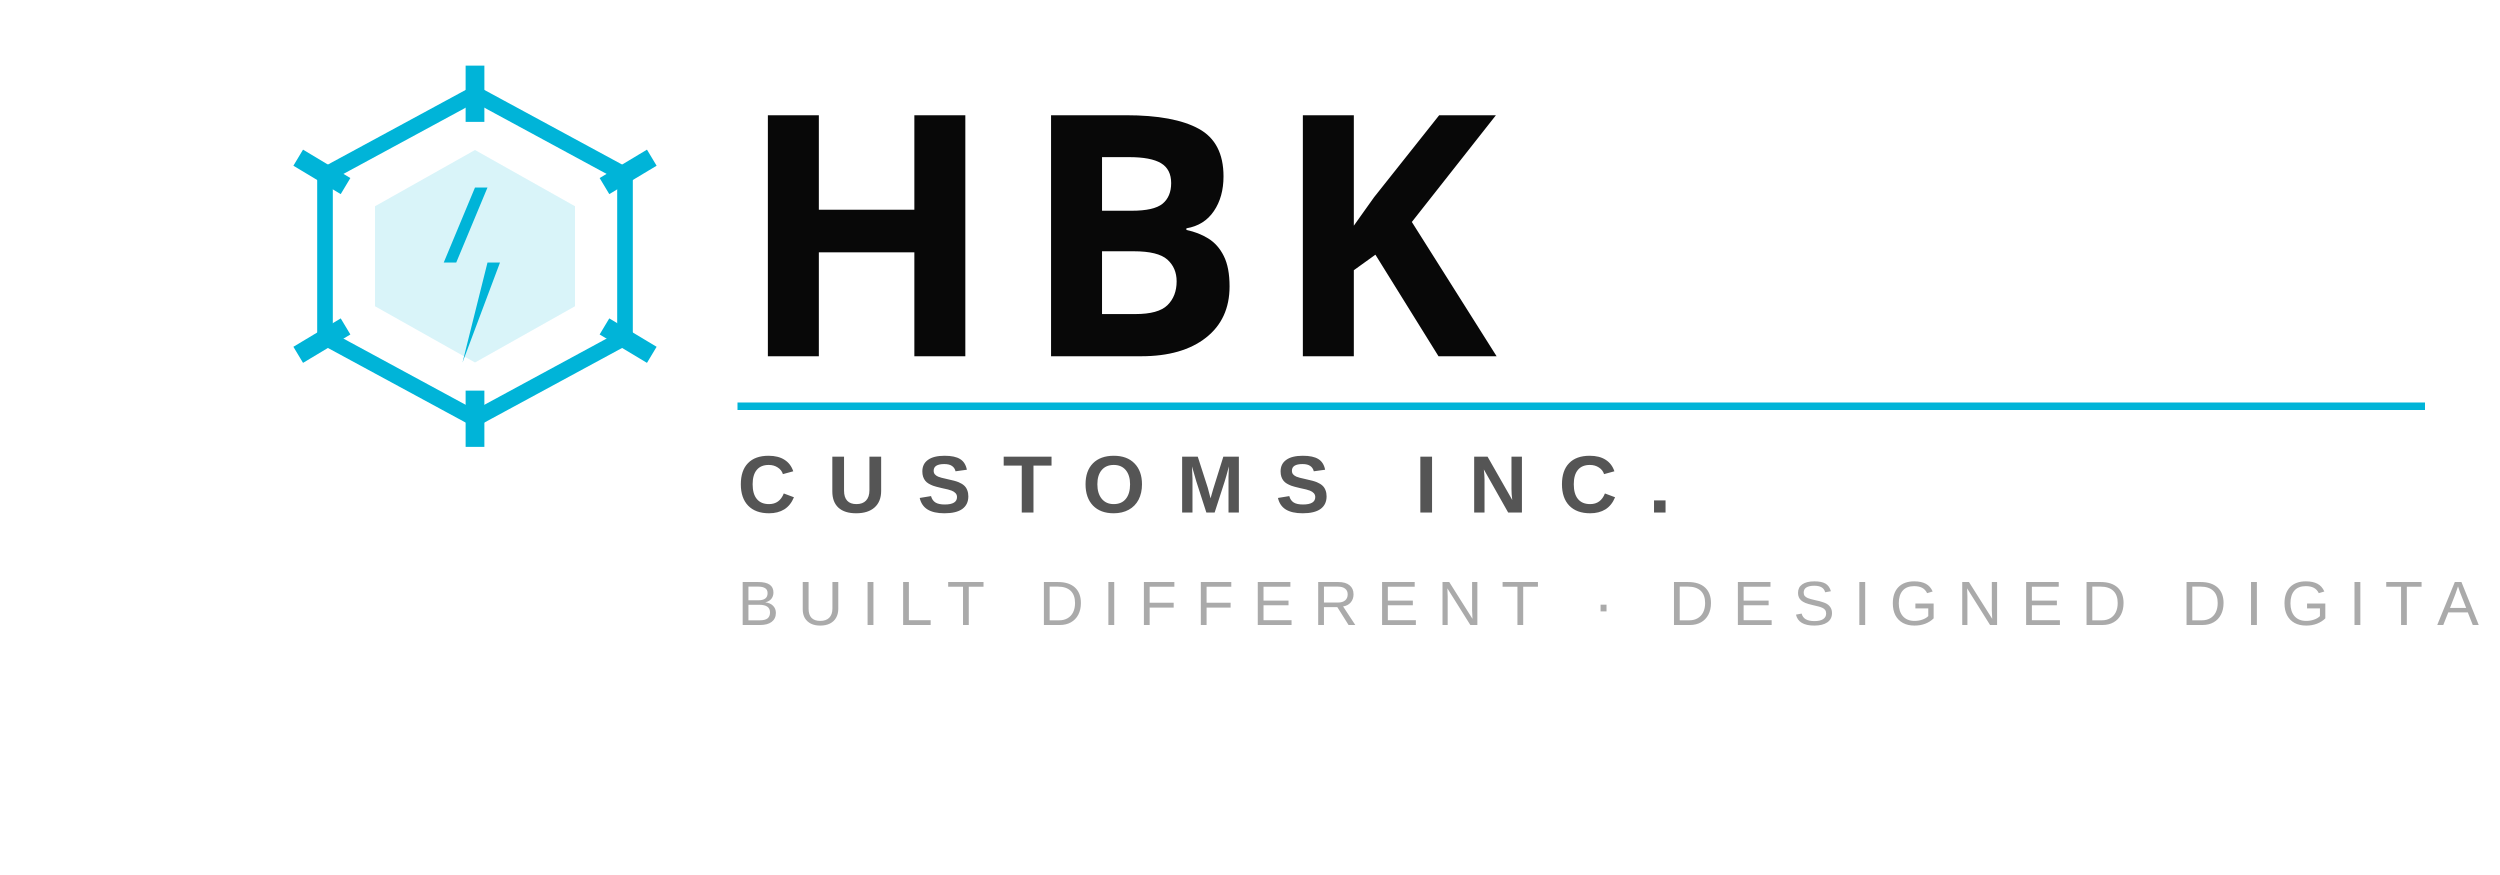
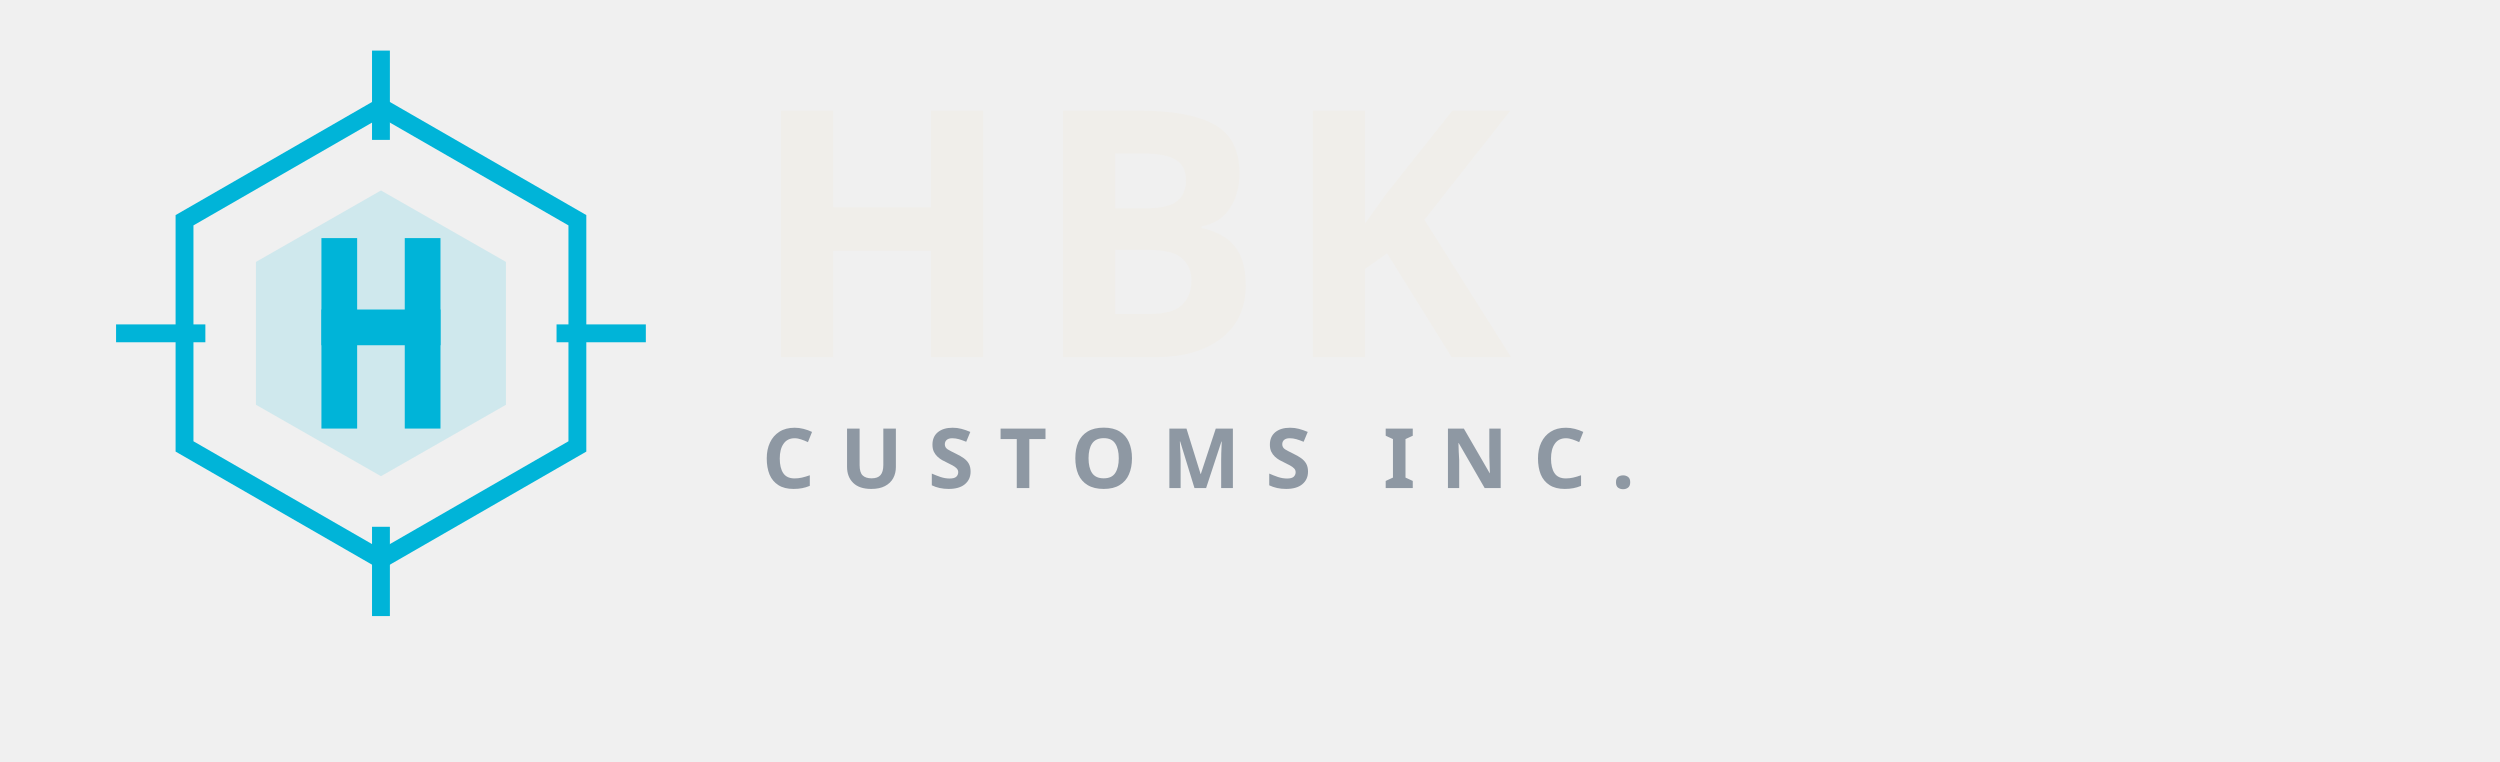
- <svg xmlns="http://www.w3.org/2000/svg" width="400" height="140" viewBox="0 0 400 140">
-   <rect width="400" height="140" fill="#ffffff" />
-   <polygon points="52,28 76,15 100,28 100,54 76,67 52,54" fill="none" stroke="#00b4d8" stroke-width="2.5" />
-   <polygon points="60,33 76,24 92,33 92,49 76,58 60,49" fill="#00b4d8" opacity="0.15" />
-   <line x1="76" y1="12" x2="76" y2="18" stroke="#00b4d8" stroke-width="3" stroke-linecap="square" />
-   <line x1="76" y1="64" x2="76" y2="70" stroke="#00b4d8" stroke-width="3" stroke-linecap="square" />
-   <line x1="49" y1="26" x2="54" y2="29" stroke="#00b4d8" stroke-width="3" stroke-linecap="square" />
-   <line x1="98" y1="53" x2="103" y2="56" stroke="#00b4d8" stroke-width="3" stroke-linecap="square" />
-   <line x1="49" y1="56" x2="54" y2="53" stroke="#00b4d8" stroke-width="3" stroke-linecap="square" />
-   <line x1="98" y1="29" x2="103" y2="26" stroke="#00b4d8" stroke-width="3" stroke-linecap="square" />
-   <polygon points="72,30 78,30 73,42 80,42 74,58 78,42 71,42 76,30" fill="#00b4d8" />
-   <text x="118" y="57" font-family="'Arial Black', 'Impact', sans-serif" font-size="54" font-weight="900" fill="#080808" letter-spacing="4" style="font-stretch: condensed;">HBK</text>
-   <line x1="118" y1="65" x2="388" y2="65" stroke="#00b4d8" stroke-width="1.2" />
-   <text x="118" y="82" font-family="'Arial Narrow', 'Arial', sans-serif" font-size="13" font-weight="700" fill="#555555" letter-spacing="5">CUSTOMS  INC.</text>
-   <text x="118" y="100" font-family="'Arial Narrow', 'Arial', sans-serif" font-size="10" fill="#aaaaaa" letter-spacing="3">BUILT DIFFERENT · DESIGNED DIGITAL</text>
+ <svg xmlns="http://www.w3.org/2000/svg" width="420" height="128" viewBox="0 0 420 128" role="img" aria-labelledby="title">
+   <g transform="translate(18 18)">
+     <polygon points="46,0 79,19 79,57 46,76 13,57 13,19" fill="none" stroke="#00b4d8" stroke-width="3" />
+     <polygon points="46,14 67,26 67,50 46,62 25,50 25,26" fill="#00b4d8" opacity="0.14" />
+     <rect x="36" y="22" width="6" height="32" fill="#00b4d8" />
+     <rect x="50" y="22" width="6" height="32" fill="#00b4d8" />
+     <rect x="36" y="34" width="20" height="6" fill="#00b4d8" />
+     <line x1="46" y1="-8" x2="46" y2="4" stroke="#00b4d8" stroke-width="3" stroke-linecap="square" />
+     <line x1="46" y1="72" x2="46" y2="84" stroke="#00b4d8" stroke-width="3" stroke-linecap="square" />
+     <line x1="3" y1="38" x2="15" y2="38" stroke="#00b4d8" stroke-width="3" stroke-linecap="square" />
+     <line x1="77" y1="38" x2="89" y2="38" stroke="#00b4d8" stroke-width="3" stroke-linecap="square" />
+   </g>
+   <text x="126" y="60" font-family="'Arial Black', 'Segoe UI', sans-serif" font-size="58" font-weight="900" letter-spacing="3" fill="#f0eeea">HBK</text>
+   <text x="128" y="82" font-family="'Arial Narrow', 'Segoe UI', sans-serif" font-size="14" font-weight="700" letter-spacing="4.2" fill="#8e98a3">CUSTOMS INC.</text>
</svg>
